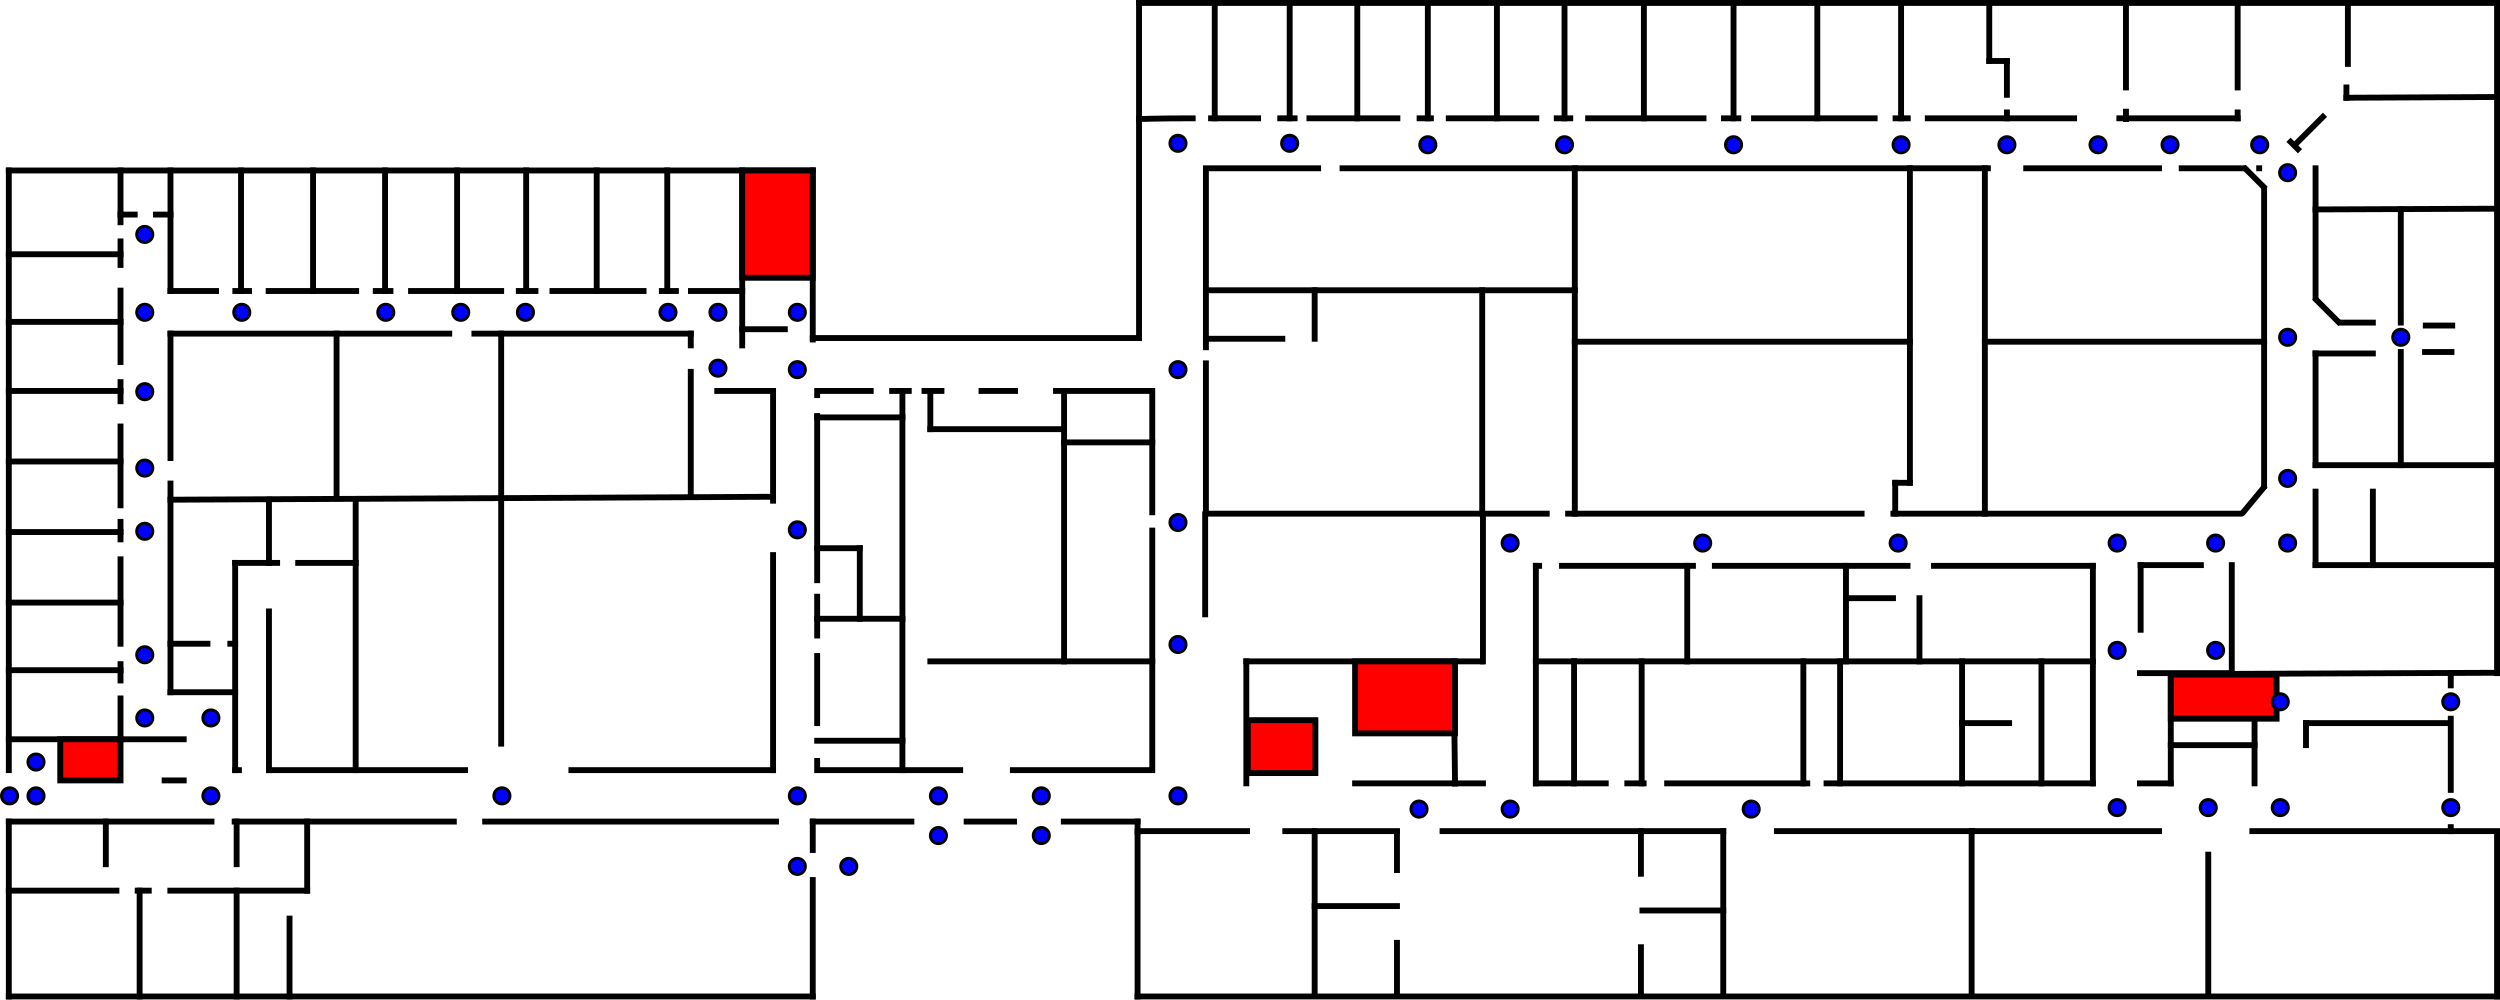
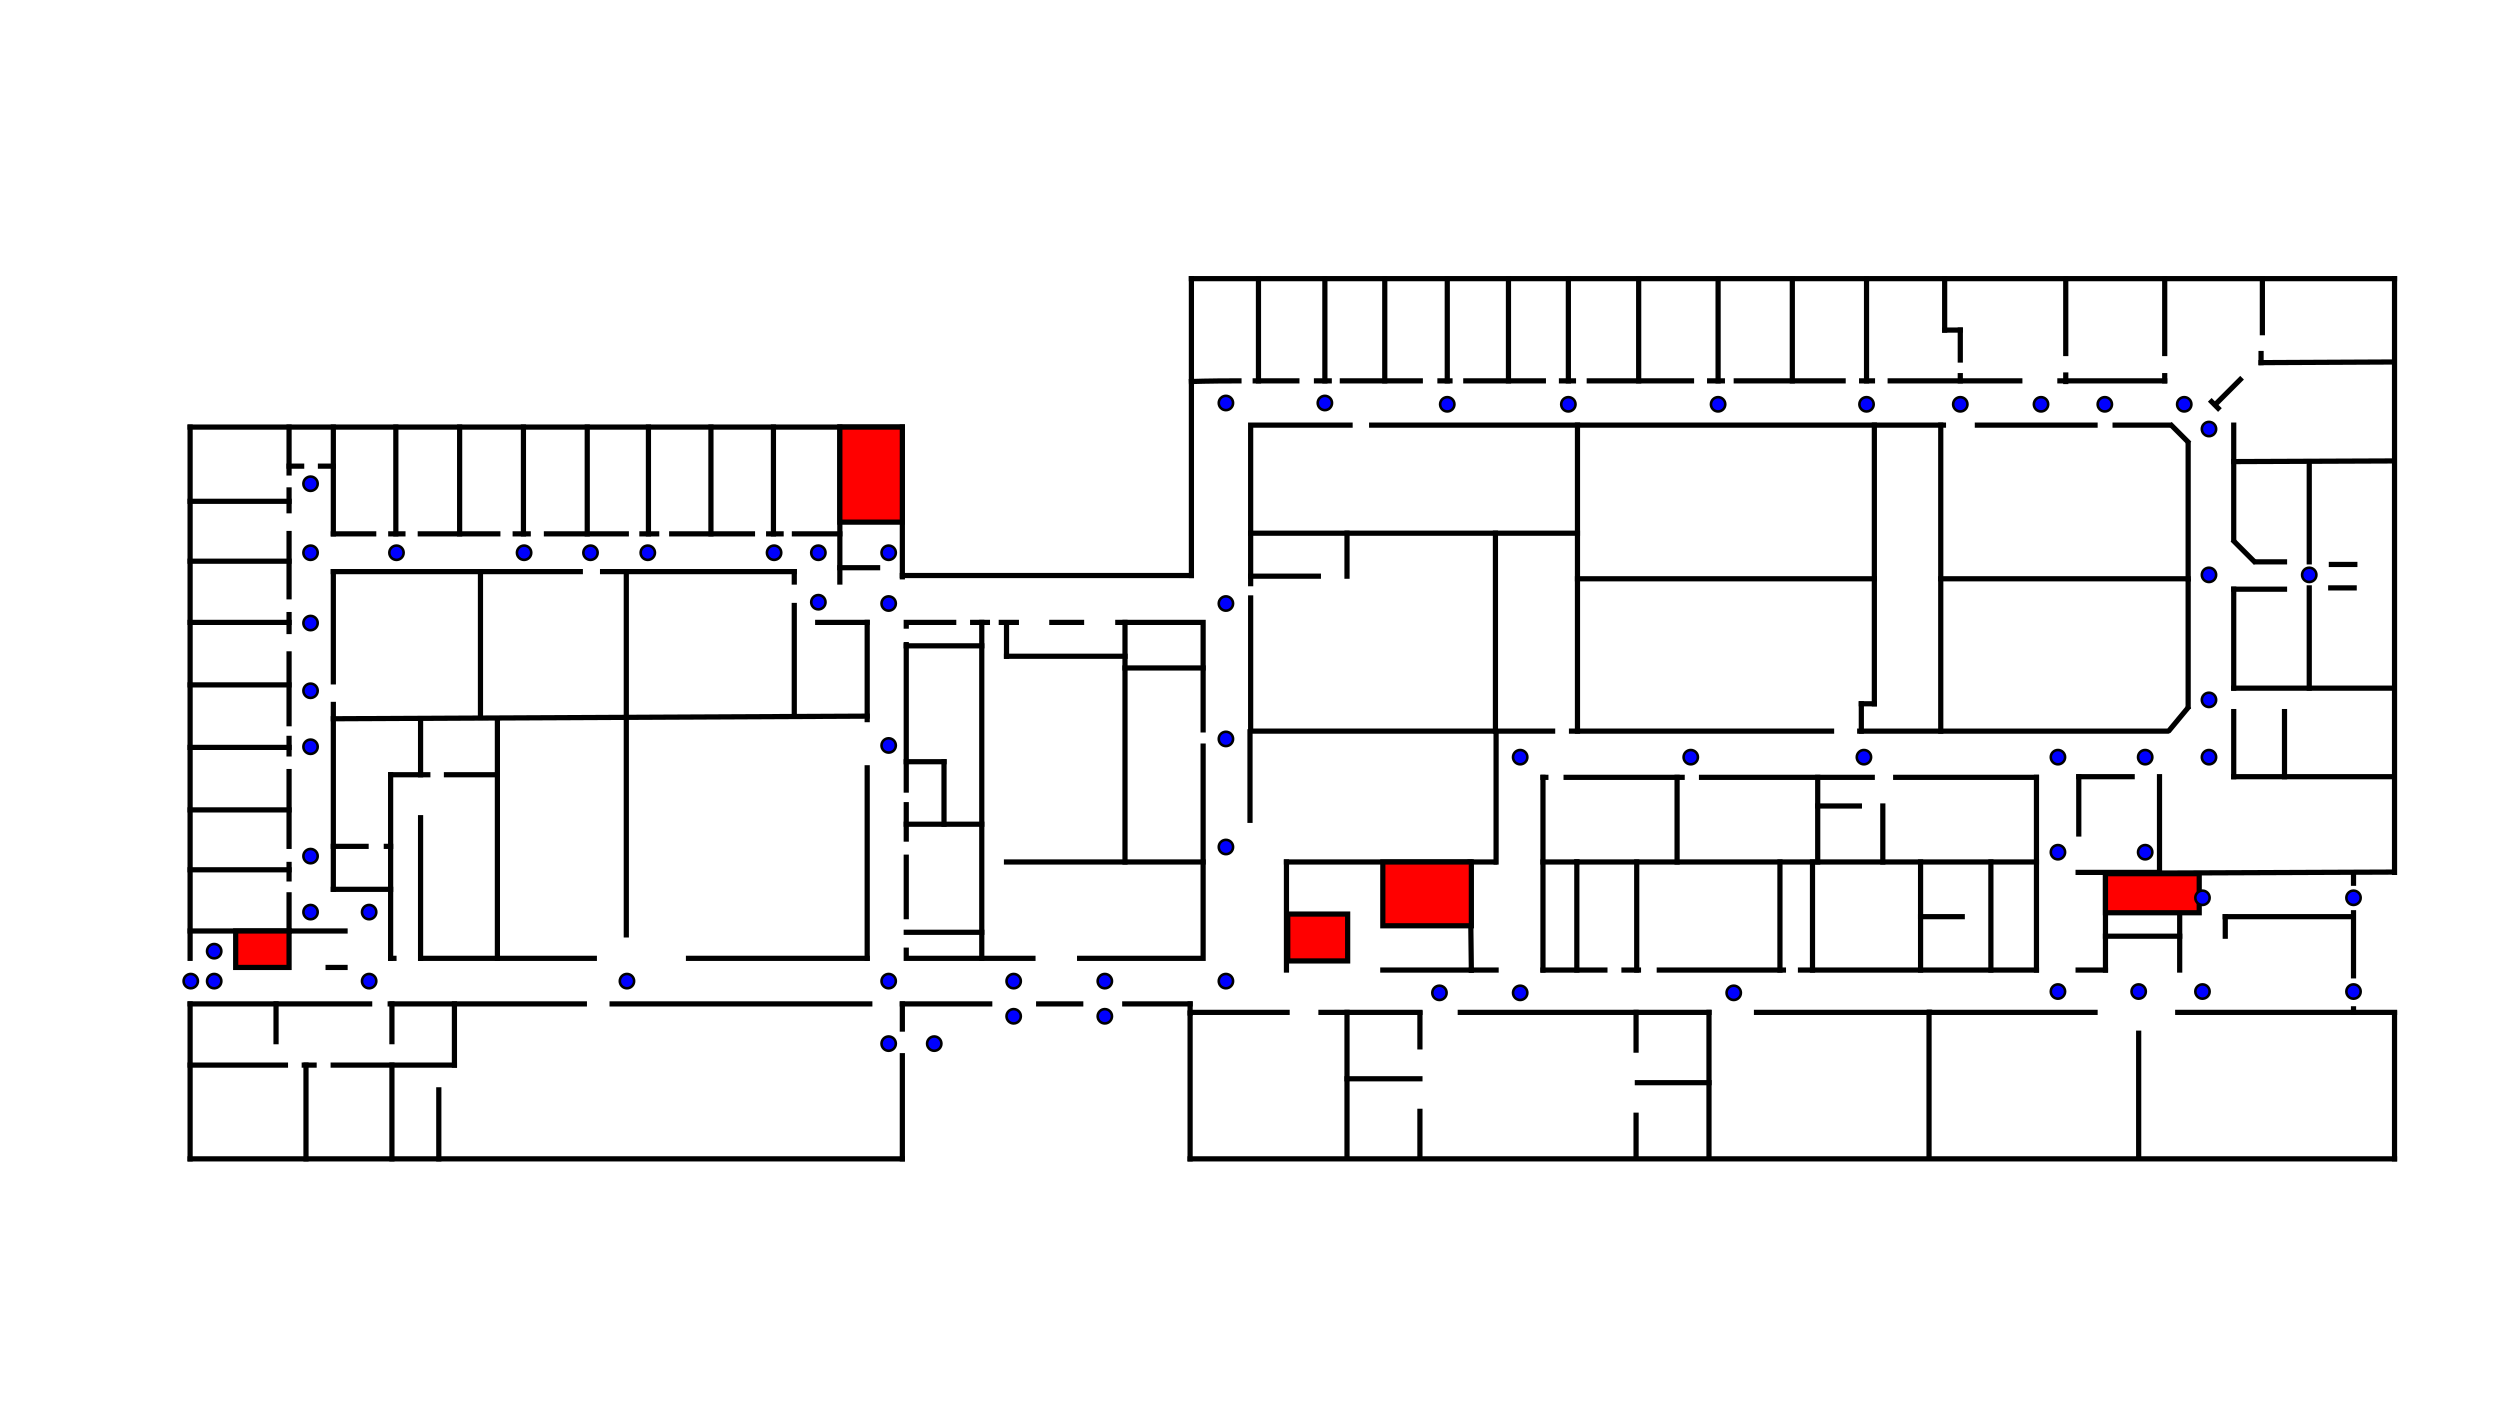
- <svg xmlns="http://www.w3.org/2000/svg" id="Layer_2" data-name="Layer 2" viewBox="0 0 1701 680">
+ <svg xmlns="http://www.w3.org/2000/svg" id="Layer_2" data-name="Layer 2" viewBox="0 0 1920 1080">
  <defs>
    <style>.cls-1,.cls-2,.cls-3{fill:none;}.cls-1,.cls-2,.cls-3,.cls-4,.cls-5{stroke:#000;}.cls-1,.cls-3,.cls-4,.cls-5{stroke-linecap:square;}.cls-1,.cls-2,.cls-4,.cls-5{stroke-miterlimit:10;}.cls-1,.cls-2,.cls-3,.cls-4{stroke-width:4px;}.cls-3{stroke-linejoin:bevel;}.cls-4{fill:red;}.cls-5{fill:blue;stroke-width:2px;}</style>
  </defs>
-   <path class="cls-1" d="M915,293s12.74-.5,36.52-.5" transform="translate(-140 -212)" />
-   <path class="cls-1" d="M964,292.5h32" transform="translate(-140 -212)" />
-   <path class="cls-1" d="M1011.07,292.5h9.78" transform="translate(-140 -212)" />
-   <path class="cls-1" d="M1030.93,292.5h59.85" transform="translate(-140 -212)" />
-   <path class="cls-1" d="M1105.89,292.5h7.7" transform="translate(-140 -212)" />
-   <path class="cls-1" d="M1125.74,292.5h59.56" transform="translate(-140 -212)" />
-   <path class="cls-1" d="M1199.22,292.5h9.19" transform="translate(-140 -212)" />
-   <path class="cls-1" d="M1220.56,292.5h78.51" transform="translate(-140 -212)" />
-   <path class="cls-1" d="M1313,292.5h9.78" transform="translate(-140 -212)" />
-   <path class="cls-1" d="M1333.44,292.5h82.08" transform="translate(-140 -212)" />
-   <path class="cls-1" d="M1429.74,292.5h8.3" transform="translate(-140 -212)" />
-   <path class="cls-1" d="M1451.67,292.5h99.55" transform="translate(-140 -212)" />
-   <path class="cls-1" d="M1582,292.5h80.46" transform="translate(-140 -212)" />
-   <line class="cls-1" x1="826.5" y1="80.5" x2="826.5" y2="2.5" />
-   <line class="cls-1" x1="877.5" y1="2.5" x2="877.5" y2="80.5" />
-   <line class="cls-1" x1="923.5" y1="2.5" x2="923.5" y2="80.5" />
-   <line class="cls-1" x1="971.5" y1="2.5" x2="971.5" y2="80.5" />
-   <line class="cls-1" x1="1018.5" y1="2.5" x2="1018.5" y2="80.5" />
-   <line class="cls-1" x1="1064.5" y1="2.5" x2="1064.5" y2="80.5" />
-   <line class="cls-1" x1="1118.5" y1="2.5" x2="1118.5" y2="80.5" />
-   <line class="cls-1" x1="1179.5" y1="2.5" x2="1179.5" y2="80.5" />
-   <line class="cls-1" x1="1236.5" y1="2.5" x2="1236.5" y2="80.5" />
-   <line class="cls-1" x1="1293.5" y1="2.5" x2="1293.5" y2="80.5" />
-   <line class="cls-1" x1="1353.5" y1="2.5" x2="1353.5" y2="41.5" />
-   <line class="cls-1" x1="1365.5" y1="41.5" x2="1365.5" y2="64.5" />
-   <line class="cls-1" x1="1353.5" y1="41.5" x2="1365.5" y2="41.5" />
-   <line class="cls-1" x1="1446.5" y1="2.5" x2="1446.5" y2="59.5" />
-   <line class="cls-1" x1="1365.5" y1="76.5" x2="1365.5" y2="80.5" />
-   <line class="cls-1" x1="1446.5" y1="76" x2="1446.5" y2="81" />
-   <line class="cls-1" x1="1522.5" y1="2.5" x2="1522.5" y2="59.5" />
-   <line class="cls-1" x1="1522.5" y1="80.5" x2="1522.5" y2="76.5" />
-   <line class="cls-1" x1="1597.5" y1="2.5" x2="1597.5" y2="43.5" />
-   <line class="cls-1" x1="1596.5" y1="59.5" x2="1596.5" y2="66.5" />
-   <line class="cls-1" x1="1698" y1="66" x2="1596.5" y2="66.5" />
-   <line class="cls-1" x1="1561.5" y1="98.5" x2="1580.5" y2="79.5" />
-   <line class="cls-1" x1="1558.5" y1="96.5" x2="1563.5" y2="101.5" />
-   <line class="cls-1" x1="1575.5" y1="114.5" x2="1575.5" y2="201.5" />
-   <line class="cls-1" x1="1698" y1="142" x2="1575.5" y2="142.5" />
-   <line class="cls-1" x1="1633.5" y1="142.5" x2="1633.5" y2="219.5" />
-   <line class="cls-2" x1="1574.5" y1="202.5" x2="1592.5" y2="220.5" />
-   <line class="cls-1" x1="1614.5" y1="219.5" x2="1593.5" y2="219.5" />
-   <line class="cls-1" x1="1650.5" y1="221.5" x2="1668.5" y2="221.5" />
-   <line class="cls-1" x1="1650" y1="239.5" x2="1668" y2="239.5" />
-   <line class="cls-1" x1="1633.5" y1="239.5" x2="1633.5" y2="316.5" />
-   <line class="cls-1" x1="1698" y1="316.5" x2="1575.5" y2="316.5" />
-   <line class="cls-1" x1="1575.5" y1="240.5" x2="1575.5" y2="316.5" />
-   <line class="cls-1" x1="1614.5" y1="240.5" x2="1575.5" y2="240.5" />
-   <line class="cls-1" x1="1575.5" y1="334.5" x2="1575.5" y2="384.5" />
-   <line class="cls-1" x1="1698" y1="384.5" x2="1575.5" y2="384.5" />
-   <line class="cls-1" x1="1614.5" y1="334.5" x2="1614.5" y2="384.5" />
-   <line class="cls-1" x1="1698.75" y1="457.75" x2="1518.5" y2="458.5" />
-   <line class="cls-1" x1="1518.5" y1="384.5" x2="1518.5" y2="458.5" />
-   <line class="cls-1" x1="1497.5" y1="384.5" x2="1456.5" y2="384.5" />
-   <line class="cls-1" x1="1456.5" y1="428.5" x2="1456.5" y2="384.5" />
-   <line class="cls-1" x1="1502.5" y1="581.5" x2="1502.5" y2="677.5" />
-   <line class="cls-2" x1="1530.5" y1="565.5" x2="1701" y2="565.5" />
-   <line class="cls-1" x1="1469" y1="565.5" x2="1342" y2="565.5" />
-   <line class="cls-1" x1="1341.5" y1="677.5" x2="1341.5" y2="565.5" />
-   <line class="cls-1" x1="1209" y1="565.5" x2="1342" y2="565.5" />
-   <line class="cls-1" x1="1172.5" y1="565.5" x2="1172.5" y2="677.5" />
-   <line class="cls-1" x1="981.5" y1="565.5" x2="1172.5" y2="565.5" />
-   <line class="cls-1" x1="1116.5" y1="565.5" x2="1116.5" y2="594.5" />
-   <line class="cls-1" x1="1117.5" y1="619.5" x2="1172.5" y2="619.5" />
-   <line class="cls-1" x1="1116.5" y1="644.5" x2="1116.5" y2="677.5" />
-   <line class="cls-1" x1="874.5" y1="565.5" x2="950.5" y2="565.5" />
-   <line class="cls-1" x1="950.5" y1="592" x2="950.5" y2="566" />
-   <line class="cls-1" x1="894.5" y1="616.5" x2="950.5" y2="616.5" />
-   <line class="cls-1" x1="950.5" y1="677.5" x2="950.5" y2="641.5" />
-   <line class="cls-1" x1="894.5" y1="565.5" x2="894.5" y2="677.5" />
-   <line class="cls-1" x1="774.5" y1="565.5" x2="848.5" y2="565.5" />
-   <path class="cls-1" d="M1053.44,326.5h439.12" transform="translate(-140 -212)" />
-   <path class="cls-1" d="M1518.63,326.5H1609" transform="translate(-140 -212)" />
-   <path class="cls-1" d="M1624.41,326.5h41.66" transform="translate(-140 -212)" />
-   <path class="cls-3" d="M1428.26,561.5H1665.5L1680,544" transform="translate(-140 -212)" />
-   <path class="cls-1" d="M1677.15,326.5" transform="translate(-140 -212)" />
-   <path class="cls-1" d="M1406.63,561.5h-199.7" transform="translate(-140 -212)" />
-   <path class="cls-1" d="M1192.41,561.5H960.5V459.22" transform="translate(-140 -212)" />
-   <path class="cls-1" d="M960.5,448.26V326.5h76.35" transform="translate(-140 -212)" />
-   <line class="cls-1" x1="1071.5" y1="114.5" x2="1071.5" y2="349.5" />
-   <line class="cls-1" x1="1299.5" y1="232.5" x2="1071.5" y2="232.5" />
-   <line class="cls-1" x1="1299.5" y1="114.5" x2="1299.5" y2="328.5" />
-   <line class="cls-1" x1="1289.5" y1="328.5" x2="1289.5" y2="349.5" />
-   <line class="cls-1" x1="1299.5" y1="328.5" x2="1289.5" y2="328.5" />
-   <line class="cls-1" x1="1350.5" y1="114.5" x2="1350.5" y2="349.5" />
-   <line class="cls-1" x1="1540.5" y1="232.5" x2="1350.5" y2="232.5" />
-   <line class="cls-1" x1="820.5" y1="197.5" x2="1071.5" y2="197.5" />
-   <line class="cls-1" x1="1008.5" y1="197.5" x2="1008.5" y2="349.5" />
-   <line class="cls-1" x1="820.5" y1="230.5" x2="872.5" y2="230.5" />
-   <line class="cls-1" x1="894.5" y1="197.5" x2="894.5" y2="230.5" />
-   <line class="cls-2" x1="1540.5" y1="332.5" x2="1540.5" y2="232.5" />
-   <line class="cls-1" x1="1540.5" y1="129.5" x2="1540.5" y2="232.5" />
-   <line class="cls-2" x1="1526.5" y1="113.5" x2="1541.5" y2="128.5" />
-   <path class="cls-1" d="M1564,597H1455.89" transform="translate(-140 -212)" />
-   <path class="cls-1" d="M1437.89,597H1306.78" transform="translate(-140 -212)" />
-   <path class="cls-1" d="M1291.89,597h-89.11" transform="translate(-140 -212)" />
-   <path class="cls-1" d="M1187.22,597H1185" transform="translate(-140 -212)" />
-   <line class="cls-1" x1="1424" y1="533" x2="1424" y2="385" />
-   <path class="cls-1" d="M1185,745h47.56" transform="translate(-140 -212)" />
-   <path class="cls-1" d="M1247.22,745h11.11" transform="translate(-140 -212)" />
-   <path class="cls-1" d="M1274.33,745h95.34" transform="translate(-140 -212)" />
-   <path class="cls-1" d="M1382.78,745H1564" transform="translate(-140 -212)" />
-   <line class="cls-1" x1="1045" y1="385" x2="1045" y2="533" />
-   <line class="cls-1" x1="1071" y1="450" x2="1071" y2="533" />
-   <line class="cls-1" x1="1045" y1="450" x2="1071" y2="450" />
-   <line class="cls-1" x1="1424" y1="450" x2="1071" y2="450" />
-   <line class="cls-1" x1="1117" y1="533" x2="1117" y2="450" />
-   <line class="cls-1" x1="1227" y1="450" x2="1227" y2="533" />
-   <line class="cls-1" x1="1252" y1="450" x2="1252" y2="533" />
-   <line class="cls-1" x1="1335" y1="450" x2="1335" y2="533" />
-   <line class="cls-1" x1="1389" y1="450" x2="1389" y2="533" />
-   <line class="cls-1" x1="1335" y1="492" x2="1367" y2="492" />
-   <line class="cls-1" x1="1148" y1="450" x2="1148" y2="385" />
-   <line class="cls-1" x1="1256" y1="450" x2="1256" y2="385" />
-   <line class="cls-1" x1="1288" y1="407" x2="1256" y2="407" />
-   <line class="cls-1" x1="1306" y1="407" x2="1306" y2="450" />
-   <line class="cls-1" x1="774" y1="678" x2="1699" y2="678" />
-   <line class="cls-1" x1="1699" y1="566" x2="1699" y2="678" />
-   <line class="cls-1" x1="1699" y1="458" x2="1699" y2="2" />
-   <line class="cls-1" x1="775" y1="2" x2="1699" y2="2" />
-   <path class="cls-1" d="M1807.5,671.5v6.83" transform="translate(-140 -212)" />
-   <path class="cls-1" d="M1807.5,701v48.44" transform="translate(-140 -212)" />
-   <path class="cls-1" d="M1807.5,774.78v2.72" transform="translate(-140 -212)" />
-   <line class="cls-1" x1="1667" y1="492" x2="1569" y2="492" />
-   <line class="cls-1" x1="1569" y1="507" x2="1569" y2="492" />
-   <line class="cls-1" x1="1477" y1="533" x2="1477" y2="460" />
-   <line class="cls-1" x1="1456" y1="458" x2="1518" y2="458" />
-   <line class="cls-1" x1="1456" y1="533" x2="1477" y2="533" />
-   <line class="cls-1" x1="1477" y1="507" x2="1534" y2="507" />
-   <line class="cls-1" x1="1534" y1="488" x2="1534" y2="533" />
-   <line class="cls-1" x1="774" y1="566" x2="774" y2="678" />
-   <line class="cls-1" x1="820" y1="418" x2="820" y2="350" />
-   <line class="cls-1" x1="848" y1="450" x2="1008" y2="450" />
-   <line class="cls-1" x1="1009" y1="350" x2="1009" y2="450" />
-   <line class="cls-1" x1="989" y1="450" x2="990" y2="533" />
-   <line class="cls-1" x1="1009" y1="533" x2="990" y2="533" />
-   <line class="cls-1" x1="848" y1="533" x2="848" y2="450" />
-   <line class="cls-1" x1="922" y1="533" x2="990" y2="533" />
-   <line class="cls-1" x1="775" y1="2" x2="775" y2="230" />
-   <line class="cls-1" x1="553" y1="116" x2="553" y2="231" />
-   <line class="cls-1" x1="775" y1="230" x2="553" y2="230" />
-   <line class="cls-1" x1="6" y1="116" x2="553" y2="116" />
-   <line class="cls-1" x1="6" y1="524" x2="6" y2="116" />
-   <line class="cls-1" x1="6" y1="559" x2="6" y2="678" />
-   <line class="cls-1" x1="553" y1="678" x2="6" y2="678" />
-   <path class="cls-1" d="M693,771v19.33" transform="translate(-140 -212)" />
-   <path class="cls-1" d="M693,810.78V890" transform="translate(-140 -212)" />
-   <path class="cls-1" d="M914,771H863.82" transform="translate(-140 -212)" />
-   <path class="cls-1" d="M830,771h-32.3" transform="translate(-140 -212)" />
-   <path class="cls-1" d="M760.11,771H693" transform="translate(-140 -212)" />
-   <line class="cls-1" x1="774" y1="566" x2="774" y2="559" />
-   <path class="cls-1" d="M222,328v35.22" transform="translate(-140 -212)" />
-   <path class="cls-1" d="M222,376.26v16" transform="translate(-140 -212)" />
-   <path class="cls-1" d="M222,409.74v48.59" transform="translate(-140 -212)" />
-   <path class="cls-1" d="M222,472v13" transform="translate(-140 -212)" />
-   <path class="cls-1" d="M222,502.19v53.62" transform="translate(-140 -212)" />
-   <path class="cls-1" d="M222,567.07V579" transform="translate(-140 -212)" />
-   <path class="cls-1" d="M222,592.56V650" transform="translate(-140 -212)" />
-   <path class="cls-1" d="M222,663.89V675" transform="translate(-140 -212)" />
-   <path class="cls-1" d="M222,687.22V715" transform="translate(-140 -212)" />
-   <line class="cls-1" x1="6" y1="503" x2="82" y2="503" />
-   <line class="cls-1" x1="6" y1="456" x2="82" y2="456" />
-   <line class="cls-1" x1="6" y1="410" x2="82" y2="410" />
-   <line class="cls-1" x1="6" y1="362" x2="82" y2="362" />
-   <line class="cls-1" x1="6" y1="314" x2="82" y2="314" />
-   <line class="cls-1" x1="6" y1="266" x2="82" y2="266" />
-   <line class="cls-1" x1="6" y1="219" x2="82" y2="219" />
-   <line class="cls-1" x1="6" y1="173" x2="82" y2="173" />
-   <path class="cls-1" d="M256,410h31" transform="translate(-140 -212)" />
-   <path class="cls-1" d="M300.11,410h9.33" transform="translate(-140 -212)" />
-   <path class="cls-1" d="M322.78,410h59.55" transform="translate(-140 -212)" />
-   <path class="cls-1" d="M395.67,410h10" transform="translate(-140 -212)" />
-   <path class="cls-1" d="M419.67,410H481" transform="translate(-140 -212)" />
-   <path class="cls-1" d="M493,410h11.33" transform="translate(-140 -212)" />
-   <path class="cls-1" d="M515.89,410h62" transform="translate(-140 -212)" />
-   <path class="cls-1" d="M590.33,410h9.56" transform="translate(-140 -212)" />
-   <path class="cls-1" d="M610.11,410H645" transform="translate(-140 -212)" />
-   <line class="cls-1" x1="505" y1="116" x2="505" y2="235" />
-   <line class="cls-1" x1="116" y1="116" x2="116" y2="198" />
-   <line class="cls-1" x1="164" y1="116" x2="164" y2="198" />
-   <line class="cls-1" x1="213" y1="116" x2="213" y2="198" />
-   <line class="cls-1" x1="262" y1="116" x2="262" y2="198" />
-   <line class="cls-1" x1="311" y1="116" x2="311" y2="198" />
-   <line class="cls-1" x1="358" y1="116" x2="358" y2="198" />
-   <line class="cls-1" x1="406" y1="116" x2="406" y2="198" />
-   <line class="cls-1" x1="454" y1="116" x2="454" y2="198" />
-   <path class="cls-1" d="M222,358h9.67" transform="translate(-140 -212)" />
-   <path class="cls-1" d="M246.11,358H256" transform="translate(-140 -212)" />
-   <path class="cls-1" d="M256,439v84.67" transform="translate(-140 -212)" />
-   <path class="cls-1" d="M256,541V683" transform="translate(-140 -212)" />
-   <path class="cls-1" d="M610,439H462.78" transform="translate(-140 -212)" />
-   <path class="cls-1" d="M445.67,439H256" transform="translate(-140 -212)" />
-   <path class="cls-1" d="M666,478v74.67" transform="translate(-140 -212)" />
-   <path class="cls-1" d="M666,589.67V736" transform="translate(-140 -212)" />
-   <path class="cls-1" d="M300,736h2.56" transform="translate(-140 -212)" />
-   <path class="cls-1" d="M323.22,736H456.44" transform="translate(-140 -212)" />
-   <path class="cls-1" d="M528.78,736H666" transform="translate(-140 -212)" />
-   <line class="cls-1" x1="116" y1="340" x2="526" y2="338" />
-   <line class="cls-1" x1="229" y1="227" x2="229" y2="339" />
-   <line class="cls-1" x1="341" y1="227" x2="341" y2="506" />
-   <line class="cls-1" x1="470" y1="227" x2="470" y2="235" />
-   <line class="cls-1" x1="470" y1="337" x2="470" y2="253" />
-   <line class="cls-1" x1="526" y1="266" x2="488" y2="266" />
-   <line class="cls-1" x1="242" y1="340" x2="242" y2="524" />
-   <line class="cls-1" x1="160" y1="383" x2="160" y2="524" />
-   <path class="cls-1" d="M382,595H342.89" transform="translate(-140 -212)" />
-   <path class="cls-1" d="M328.56,595H300" transform="translate(-140 -212)" />
-   <line class="cls-1" x1="183" y1="340" x2="183" y2="383" />
-   <line class="cls-1" x1="183" y1="416" x2="183" y2="524" />
-   <line class="cls-1" x1="116" y1="471" x2="160" y2="471" />
-   <path class="cls-1" d="M256,650h25.15" transform="translate(-140 -212)" />
-   <path class="cls-1" d="M296.7,650H300" transform="translate(-140 -212)" />
-   <path class="cls-1" d="M696,480.85V478h36.44" transform="translate(-140 -212)" />
-   <path class="cls-1" d="M747,478h11.33" transform="translate(-140 -212)" />
-   <path class="cls-1" d="M769,478h11.56" transform="translate(-140 -212)" />
-   <path class="cls-1" d="M807.81,478h22.82" transform="translate(-140 -212)" />
-   <path class="cls-1" d="M858.48,478H924v82.56" transform="translate(-140 -212)" />
-   <path class="cls-1" d="M924,573V736H829.15" transform="translate(-140 -212)" />
-   <path class="cls-1" d="M793.3,736H696v-6.26" transform="translate(-140 -212)" />
-   <path class="cls-1" d="M696,704V658.33" transform="translate(-140 -212)" />
-   <path class="cls-1" d="M696,644.41V618" transform="translate(-140 -212)" />
-   <path class="cls-1" d="M696,606.78V495.07" transform="translate(-140 -212)" />
-   <line class="cls-1" x1="614" y1="266" x2="614" y2="524" />
-   <line class="cls-1" x1="633" y1="450" x2="784" y2="450" />
-   <line class="cls-1" x1="724" y1="266" x2="724" y2="450" />
-   <line class="cls-1" x1="633" y1="268" x2="633" y2="292" />
-   <line class="cls-1" x1="724" y1="292" x2="633" y2="292" />
-   <line class="cls-1" x1="724" y1="301" x2="784" y2="301" />
-   <line class="cls-1" x1="556" y1="284" x2="614" y2="284" />
-   <line class="cls-1" x1="556" y1="421" x2="614" y2="421" />
-   <line class="cls-1" x1="556" y1="373" x2="585" y2="373" />
-   <line class="cls-1" x1="585" y1="421" x2="585" y2="373" />
-   <line class="cls-1" x1="556" y1="504" x2="614" y2="504" />
-   <path class="cls-1" d="M146,771H283.89" transform="translate(-140 -212)" />
-   <path class="cls-1" d="M299.67,771H448.78" transform="translate(-140 -212)" />
-   <path class="cls-1" d="M470.11,771H668" transform="translate(-140 -212)" />
-   <path class="cls-1" d="M146,818h73.22" transform="translate(-140 -212)" />
-   <path class="cls-1" d="M233.67,818h7.55" transform="translate(-140 -212)" />
-   <path class="cls-1" d="M255.89,818H349" transform="translate(-140 -212)" />
-   <line class="cls-1" x1="209" y1="559" x2="209" y2="606" />
-   <line class="cls-1" x1="197" y1="678" x2="197" y2="625" />
-   <line class="cls-1" x1="161" y1="678" x2="161" y2="606" />
-   <line class="cls-1" x1="95" y1="606" x2="95" y2="678" />
-   <line class="cls-1" x1="72" y1="559" x2="72" y2="588" />
-   <line class="cls-1" x1="161" y1="559" x2="161" y2="588" />
-   <rect class="cls-4" x="849" y="490" width="46" height="36" />
-   <rect class="cls-4" x="922" y="450" width="68" height="49" />
-   <rect class="cls-4" x="1477" y="459" width="72" height="30" />
-   <rect class="cls-4" x="505" y="116" width="48" height="73" />
-   <line class="cls-1" x1="505" y1="224" x2="534" y2="224" />
-   <rect class="cls-4" x="41" y="503" width="41" height="28" />
-   <line class="cls-1" x1="83" y1="503" x2="125" y2="503" />
-   <line class="cls-1" x1="125" y1="531" x2="112" y2="531" />
-   <circle class="cls-5" cx="6.5" cy="541.5" r="5.5" />
-   <circle class="cls-5" cx="24.5" cy="541.5" r="5.5" />
-   <circle class="cls-5" cx="24.5" cy="518.5" r="5.5" />
-   <circle class="cls-5" cx="143.5" cy="541.5" r="5.5" />
-   <circle class="cls-5" cx="143.5" cy="488.5" r="5.5" />
-   <circle class="cls-5" cx="98.5" cy="488.5" r="5.5" />
-   <circle class="cls-5" cx="98.5" cy="445.5" r="5.5" />
-   <circle class="cls-5" cx="98.5" cy="361.5" r="5.5" />
-   <circle class="cls-5" cx="98.5" cy="318.5" r="5.5" />
-   <circle class="cls-5" cx="98.5" cy="266.5" r="5.5" />
-   <circle class="cls-5" cx="164.5" cy="212.5" r="5.5" />
-   <circle class="cls-5" cx="98.5" cy="212.5" r="5.5" />
-   <circle class="cls-5" cx="98.5" cy="159.5" r="5.5" />
-   <circle class="cls-5" cx="262.5" cy="212.5" r="5.5" />
-   <circle class="cls-5" cx="357.5" cy="212.5" r="5.5" />
-   <circle class="cls-5" cx="313.5" cy="212.5" r="5.5" />
-   <circle class="cls-5" cx="454.5" cy="212.5" r="5.5" />
-   <circle class="cls-5" cx="488.5" cy="212.5" r="5.5" />
-   <circle class="cls-5" cx="488.5" cy="250.5" r="5.5" />
-   <circle class="cls-5" cx="542.5" cy="251.5" r="5.5" />
-   <circle class="cls-5" cx="542.5" cy="212.5" r="5.5" />
-   <circle class="cls-5" cx="542.5" cy="360.5" r="5.5" />
-   <circle class="cls-5" cx="542.5" cy="541.5" r="5.5" />
-   <circle class="cls-5" cx="341.5" cy="541.5" r="5.5" />
-   <circle class="cls-5" cx="542.5" cy="589.5" r="5.5" />
-   <circle class="cls-5" cx="577.5" cy="589.5" r="5.5" />
-   <circle class="cls-5" cx="638.5" cy="541.5" r="5.5" />
-   <circle class="cls-5" cx="638.5" cy="568.5" r="5.5" />
-   <circle class="cls-5" cx="708.5" cy="568.5" r="5.5" />
-   <circle class="cls-5" cx="708.5" cy="541.5" r="5.5" />
-   <circle class="cls-5" cx="801.5" cy="541.5" r="5.5" />
-   <circle class="cls-5" cx="801.5" cy="438.5" r="5.5" />
-   <circle class="cls-5" cx="801.5" cy="355.5" r="5.5" />
-   <circle class="cls-5" cx="801.5" cy="251.5" r="5.5" />
-   <circle class="cls-5" cx="801.5" cy="97.5" r="5.5" />
-   <circle class="cls-5" cx="877.5" cy="97.5" r="5.5" />
-   <circle class="cls-5" cx="971.5" cy="98.5" r="5.5" />
-   <circle class="cls-5" cx="1064.5" cy="98.5" r="5.5" />
-   <circle class="cls-5" cx="1179.5" cy="98.5" r="5.5" />
-   <circle class="cls-5" cx="1293.5" cy="98.5" r="5.5" />
-   <circle class="cls-5" cx="1365.5" cy="98.5" r="5.5" />
-   <circle class="cls-5" cx="1427.5" cy="98.5" r="5.5" />
-   <circle class="cls-5" cx="1537.5" cy="98.5" r="5.5" />
-   <circle class="cls-5" cx="1556.5" cy="117.5" r="5.5" />
-   <circle class="cls-5" cx="1476.5" cy="98.5" r="5.5" />
-   <circle class="cls-5" cx="1556.5" cy="229.5" r="5.5" />
-   <circle class="cls-5" cx="1633.5" cy="229.5" r="5.5" />
-   <circle class="cls-5" cx="1556.5" cy="325.5" r="5.5" />
-   <circle class="cls-5" cx="1556.5" cy="369.5" r="5.5" />
-   <circle class="cls-5" cx="1507.5" cy="369.5" r="5.5" />
-   <circle class="cls-5" cx="1440.5" cy="369.5" r="5.5" />
-   <circle class="cls-5" cx="1440.5" cy="442.5" r="5.5" />
-   <circle class="cls-5" cx="1507.5" cy="442.5" r="5.5" />
-   <circle class="cls-5" cx="1440.5" cy="549.5" r="5.5" />
-   <circle class="cls-5" cx="1502.5" cy="549.5" r="5.5" />
-   <circle class="cls-5" cx="1551.5" cy="549.5" r="5.5" />
-   <circle class="cls-5" cx="1551.5" cy="477.5" r="5.5" />
-   <circle class="cls-5" cx="1667.5" cy="477.5" r="5.5" />
-   <circle class="cls-5" cx="1667.5" cy="549.5" r="5.5" />
-   <circle class="cls-5" cx="1191.5" cy="550.5" r="5.5" />
-   <circle class="cls-5" cx="965.5" cy="550.5" r="5.5" />
-   <circle class="cls-5" cx="1027.5" cy="550.5" r="5.5" />
-   <circle class="cls-5" cx="1027.5" cy="369.5" r="5.5" />
-   <circle class="cls-5" cx="1158.5" cy="369.5" r="5.5" />
-   <circle class="cls-5" cx="1291.5" cy="369.5" r="5.5" />
+   <path class="cls-1" d="M915,293s12.74-.5,36.52-.5" />
+   <path class="cls-1" d="M964,292.5h32" />
+   <path class="cls-1" d="M1011.07,292.5h9.78" />
+   <path class="cls-1" d="M1030.93,292.5h59.85" />
+   <path class="cls-1" d="M1105.89,292.5h7.7" />
+   <path class="cls-1" d="M1125.74,292.5h59.56" />
+   <path class="cls-1" d="M1199.22,292.5h9.19" />
+   <path class="cls-1" d="M1220.56,292.5h78.51" />
+   <path class="cls-1" d="M1313,292.5h9.78" />
+   <path class="cls-1" d="M1333.44,292.5h82.08" />
+   <path class="cls-1" d="M1429.74,292.5h8.3" />
+   <path class="cls-1" d="M1451.67,292.5h99.55" />
+   <path class="cls-1" d="M1582,292.5h80.46" />
+   <line class="cls-1" x1="966.5" y1="292.5" x2="966.5" y2="214.5" />
+   <line class="cls-1" x1="1017.5" y1="214.5" x2="1017.5" y2="292.5" />
+   <line class="cls-1" x1="1063.5" y1="214.5" x2="1063.5" y2="292.5" />
+   <line class="cls-1" x1="1111.5" y1="214.5" x2="1111.5" y2="292.5" />
+   <line class="cls-1" x1="1158.5" y1="214.5" x2="1158.5" y2="292.5" />
+   <line class="cls-1" x1="1204.5" y1="214.5" x2="1204.5" y2="292.5" />
+   <line class="cls-1" x1="1258.5" y1="214.5" x2="1258.5" y2="292.5" />
+   <line class="cls-1" x1="1319.5" y1="214.5" x2="1319.5" y2="292.5" />
+   <line class="cls-1" x1="1376.5" y1="214.5" x2="1376.5" y2="292.5" />
+   <line class="cls-1" x1="1433.5" y1="214.5" x2="1433.5" y2="292.5" />
+   <line class="cls-1" x1="1493.5" y1="214.5" x2="1493.5" y2="253.5" />
+   <line class="cls-1" x1="1505.5" y1="253.5" x2="1505.5" y2="276.5" />
+   <line class="cls-1" x1="1493.5" y1="253.5" x2="1505.5" y2="253.5" />
+   <line class="cls-1" x1="1586.5" y1="214.5" x2="1586.5" y2="271.5" />
+   <line class="cls-1" x1="1505.5" y1="288.5" x2="1505.5" y2="292.5" />
+   <line class="cls-1" x1="1586.5" y1="288" x2="1586.5" y2="293" />
+   <line class="cls-1" x1="1662.5" y1="214.5" x2="1662.5" y2="271.5" />
+   <line class="cls-1" x1="1662.5" y1="292.5" x2="1662.5" y2="288.5" />
+   <line class="cls-1" x1="1737.5" y1="214.5" x2="1737.5" y2="255.5" />
+   <line class="cls-1" x1="1736.5" y1="271.5" x2="1736.5" y2="278.5" />
+   <line class="cls-1" x1="1838" y1="278" x2="1736.5" y2="278.5" />
+   <line class="cls-1" x1="1701.5" y1="310.5" x2="1720.5" y2="291.5" />
+   <line class="cls-1" x1="1698.5" y1="308.5" x2="1703.5" y2="313.5" />
+   <line class="cls-1" x1="1715.5" y1="326.5" x2="1715.5" y2="413.5" />
+   <line class="cls-1" x1="1838" y1="354" x2="1715.5" y2="354.5" />
+   <line class="cls-1" x1="1773.5" y1="354.5" x2="1773.5" y2="431.5" />
+   <line class="cls-2" x1="1714.5" y1="414.5" x2="1732.5" y2="432.5" />
+   <line class="cls-1" x1="1754.5" y1="431.5" x2="1733.5" y2="431.5" />
+   <line class="cls-1" x1="1790.5" y1="433.5" x2="1808.5" y2="433.5" />
+   <line class="cls-1" x1="1790" y1="451.5" x2="1808" y2="451.5" />
+   <line class="cls-1" x1="1773.5" y1="451.5" x2="1773.5" y2="528.5" />
+   <line class="cls-1" x1="1838" y1="528.5" x2="1715.5" y2="528.5" />
+   <line class="cls-1" x1="1715.5" y1="452.5" x2="1715.5" y2="528.5" />
+   <line class="cls-1" x1="1754.5" y1="452.5" x2="1715.5" y2="452.5" />
+   <line class="cls-1" x1="1715.5" y1="546.5" x2="1715.5" y2="596.5" />
+   <line class="cls-1" x1="1838" y1="596.5" x2="1715.5" y2="596.5" />
+   <line class="cls-1" x1="1754.5" y1="546.5" x2="1754.5" y2="596.5" />
+   <line class="cls-1" x1="1838.75" y1="669.75" x2="1658.5" y2="670.5" />
+   <line class="cls-1" x1="1658.5" y1="596.5" x2="1658.5" y2="670.5" />
+   <line class="cls-1" x1="1637.5" y1="596.5" x2="1596.5" y2="596.5" />
+   <line class="cls-1" x1="1596.5" y1="640.5" x2="1596.5" y2="596.5" />
+   <line class="cls-1" x1="1642.5" y1="793.5" x2="1642.5" y2="889.5" />
+   <line class="cls-2" x1="1670.5" y1="777.5" x2="1841" y2="777.5" />
+   <line class="cls-1" x1="1609" y1="777.5" x2="1482" y2="777.5" />
+   <line class="cls-1" x1="1481.5" y1="889.5" x2="1481.5" y2="777.5" />
+   <line class="cls-1" x1="1349" y1="777.5" x2="1482" y2="777.5" />
+   <line class="cls-1" x1="1312.5" y1="777.5" x2="1312.5" y2="889.5" />
+   <line class="cls-1" x1="1121.5" y1="777.5" x2="1312.5" y2="777.5" />
+   <line class="cls-1" x1="1256.5" y1="777.5" x2="1256.5" y2="806.5" />
+   <line class="cls-1" x1="1257.5" y1="831.5" x2="1312.5" y2="831.5" />
+   <line class="cls-1" x1="1256.5" y1="856.5" x2="1256.5" y2="889.5" />
+   <line class="cls-1" x1="1014.5" y1="777.5" x2="1090.5" y2="777.5" />
+   <line class="cls-1" x1="1090.5" y1="804" x2="1090.5" y2="778" />
+   <line class="cls-1" x1="1034.5" y1="828.5" x2="1090.5" y2="828.5" />
+   <line class="cls-1" x1="1090.5" y1="889.5" x2="1090.5" y2="853.5" />
+   <line class="cls-1" x1="1034.5" y1="777.5" x2="1034.5" y2="889.5" />
+   <line class="cls-1" x1="914.5" y1="777.5" x2="988.5" y2="777.5" />
+   <path class="cls-1" d="M1053.44,326.5h439.12" />
+   <path class="cls-1" d="M1518.63,326.5H1609" />
+   <path class="cls-1" d="M1624.41,326.5h41.66" />
+   <path class="cls-3" d="M1428.26,561.5H1665.5L1680,544" />
+   <path class="cls-1" d="M1406.63,561.5h-199.7" />
+   <path class="cls-1" d="M1192.41,561.5H960.5V459.22" />
+   <path class="cls-1" d="M960.5,448.26V326.5h76.35" />
+   <line class="cls-1" x1="1211.5" y1="326.5" x2="1211.5" y2="561.5" />
+   <line class="cls-1" x1="1439.5" y1="444.5" x2="1211.5" y2="444.5" />
+   <line class="cls-1" x1="1439.5" y1="326.5" x2="1439.5" y2="540.5" />
+   <line class="cls-1" x1="1429.5" y1="540.5" x2="1429.5" y2="561.5" />
+   <line class="cls-1" x1="1439.5" y1="540.5" x2="1429.5" y2="540.5" />
+   <line class="cls-1" x1="1490.5" y1="326.5" x2="1490.5" y2="561.5" />
+   <line class="cls-1" x1="1680.5" y1="444.5" x2="1490.5" y2="444.5" />
+   <line class="cls-1" x1="960.5" y1="409.5" x2="1211.5" y2="409.5" />
+   <line class="cls-1" x1="1148.5" y1="409.5" x2="1148.5" y2="561.5" />
+   <line class="cls-1" x1="960.5" y1="442.5" x2="1012.5" y2="442.5" />
+   <line class="cls-1" x1="1034.5" y1="409.5" x2="1034.5" y2="442.5" />
+   <line class="cls-2" x1="1680.5" y1="544.5" x2="1680.5" y2="444.5" />
+   <line class="cls-1" x1="1680.5" y1="341.5" x2="1680.5" y2="444.5" />
+   <line class="cls-2" x1="1666.5" y1="325.5" x2="1681.5" y2="340.5" />
+   <path class="cls-1" d="M1564,597H1455.89" />
+   <path class="cls-1" d="M1437.89,597H1306.78" />
+   <path class="cls-1" d="M1291.89,597h-89.11" />
+   <path class="cls-1" d="M1187.22,597H1185" />
+   <line class="cls-1" x1="1564" y1="745" x2="1564" y2="597" />
+   <path class="cls-1" d="M1185,745h47.56" />
+   <path class="cls-1" d="M1247.22,745h11.11" />
+   <path class="cls-1" d="M1274.33,745h95.34" />
+   <path class="cls-1" d="M1382.78,745H1564" />
+   <line class="cls-1" x1="1185" y1="597" x2="1185" y2="745" />
+   <line class="cls-1" x1="1211" y1="662" x2="1211" y2="745" />
+   <line class="cls-1" x1="1185" y1="662" x2="1211" y2="662" />
+   <line class="cls-1" x1="1564" y1="662" x2="1211" y2="662" />
+   <line class="cls-1" x1="1257" y1="745" x2="1257" y2="662" />
+   <line class="cls-1" x1="1367" y1="662" x2="1367" y2="745" />
+   <line class="cls-1" x1="1392" y1="662" x2="1392" y2="745" />
+   <line class="cls-1" x1="1475" y1="662" x2="1475" y2="745" />
+   <line class="cls-1" x1="1529" y1="662" x2="1529" y2="745" />
+   <line class="cls-1" x1="1475" y1="704" x2="1507" y2="704" />
+   <line class="cls-1" x1="1288" y1="662" x2="1288" y2="597" />
+   <line class="cls-1" x1="1396" y1="662" x2="1396" y2="597" />
+   <line class="cls-1" x1="1428" y1="619" x2="1396" y2="619" />
+   <line class="cls-1" x1="1446" y1="619" x2="1446" y2="662" />
+   <line class="cls-1" x1="914" y1="890" x2="1839" y2="890" />
+   <line class="cls-1" x1="1839" y1="778" x2="1839" y2="890" />
+   <line class="cls-1" x1="1839" y1="670" x2="1839" y2="214" />
+   <line class="cls-1" x1="915" y1="214" x2="1839" y2="214" />
+   <path class="cls-1" d="M1807.5,671.5v6.83" />
+   <path class="cls-1" d="M1807.5,701v48.44" />
+   <path class="cls-1" d="M1807.5,774.78v2.72" />
+   <line class="cls-1" x1="1807" y1="704" x2="1709" y2="704" />
+   <line class="cls-1" x1="1709" y1="719" x2="1709" y2="704" />
+   <line class="cls-1" x1="1617" y1="745" x2="1617" y2="672" />
+   <line class="cls-1" x1="1596" y1="670" x2="1658" y2="670" />
+   <line class="cls-1" x1="1596" y1="745" x2="1617" y2="745" />
+   <line class="cls-1" x1="1617" y1="719" x2="1674" y2="719" />
+   <line class="cls-1" x1="1674" y1="700" x2="1674" y2="745" />
+   <line class="cls-1" x1="914" y1="778" x2="914" y2="890" />
+   <line class="cls-1" x1="960" y1="630" x2="960" y2="562" />
+   <line class="cls-1" x1="988" y1="662" x2="1148" y2="662" />
+   <line class="cls-1" x1="1149" y1="562" x2="1149" y2="662" />
+   <line class="cls-1" x1="1129" y1="662" x2="1130" y2="745" />
+   <line class="cls-1" x1="1149" y1="745" x2="1130" y2="745" />
+   <line class="cls-1" x1="988" y1="745" x2="988" y2="662" />
+   <line class="cls-1" x1="1062" y1="745" x2="1130" y2="745" />
+   <line class="cls-1" x1="915" y1="214" x2="915" y2="442" />
+   <line class="cls-1" x1="693" y1="328" x2="693" y2="443" />
+   <line class="cls-1" x1="915" y1="442" x2="693" y2="442" />
+   <line class="cls-1" x1="146" y1="328" x2="693" y2="328" />
+   <line class="cls-1" x1="146" y1="736" x2="146" y2="328" />
+   <line class="cls-1" x1="146" y1="771" x2="146" y2="890" />
+   <line class="cls-1" x1="693" y1="890" x2="146" y2="890" />
+   <path class="cls-1" d="M693,771v19.33" />
+   <path class="cls-1" d="M693,810.78V890" />
+   <path class="cls-1" d="M914,771H863.82" />
+   <path class="cls-1" d="M830,771h-32.3" />
+   <path class="cls-1" d="M760.11,771H693" />
+   <line class="cls-1" x1="914" y1="778" x2="914" y2="771" />
+   <path class="cls-1" d="M222,328v35.22" />
+   <path class="cls-1" d="M222,376.26v16" />
+   <path class="cls-1" d="M222,409.74v48.59" />
+   <path class="cls-1" d="M222,472v13" />
+   <path class="cls-1" d="M222,502.19v53.62" />
+   <path class="cls-1" d="M222,567.07V579" />
+   <path class="cls-1" d="M222,592.56V650" />
+   <path class="cls-1" d="M222,663.89V675" />
+   <path class="cls-1" d="M222,687.22V715" />
+   <line class="cls-1" x1="146" y1="715" x2="222" y2="715" />
+   <line class="cls-1" x1="146" y1="668" x2="222" y2="668" />
+   <line class="cls-1" x1="146" y1="622" x2="222" y2="622" />
+   <line class="cls-1" x1="146" y1="574" x2="222" y2="574" />
+   <line class="cls-1" x1="146" y1="526" x2="222" y2="526" />
+   <line class="cls-1" x1="146" y1="478" x2="222" y2="478" />
+   <line class="cls-1" x1="146" y1="431" x2="222" y2="431" />
+   <line class="cls-1" x1="146" y1="385" x2="222" y2="385" />
+   <path class="cls-1" d="M256,410h31" />
+   <path class="cls-1" d="M300.11,410h9.33" />
+   <path class="cls-1" d="M322.78,410h59.55" />
+   <path class="cls-1" d="M395.67,410h10" />
+   <path class="cls-1" d="M419.67,410H481" />
+   <path class="cls-1" d="M493,410h11.33" />
+   <path class="cls-1" d="M515.89,410h62" />
+   <path class="cls-1" d="M590.33,410h9.56" />
+   <path class="cls-1" d="M610.11,410H645" />
+   <line class="cls-1" x1="645" y1="328" x2="645" y2="447" />
+   <line class="cls-1" x1="256" y1="328" x2="256" y2="410" />
+   <line class="cls-1" x1="304" y1="328" x2="304" y2="410" />
+   <line class="cls-1" x1="353" y1="328" x2="353" y2="410" />
+   <line class="cls-1" x1="402" y1="328" x2="402" y2="410" />
+   <line class="cls-1" x1="451" y1="328" x2="451" y2="410" />
+   <line class="cls-1" x1="498" y1="328" x2="498" y2="410" />
+   <line class="cls-1" x1="546" y1="328" x2="546" y2="410" />
+   <line class="cls-1" x1="594" y1="328" x2="594" y2="410" />
+   <path class="cls-1" d="M222,358h9.67" />
+   <path class="cls-1" d="M246.11,358H256" />
+   <path class="cls-1" d="M256,439v84.67" />
+   <path class="cls-1" d="M256,541V683" />
+   <path class="cls-1" d="M610,439H462.78" />
+   <path class="cls-1" d="M445.67,439H256" />
+   <path class="cls-1" d="M666,478v74.67" />
+   <path class="cls-1" d="M666,589.67V736" />
+   <path class="cls-1" d="M300,736h2.56" />
+   <path class="cls-1" d="M323.22,736H456.44" />
+   <path class="cls-1" d="M528.78,736H666" />
+   <line class="cls-1" x1="256" y1="552" x2="666" y2="550" />
+   <line class="cls-1" x1="369" y1="439" x2="369" y2="551" />
+   <line class="cls-1" x1="481" y1="439" x2="481" y2="718" />
+   <line class="cls-1" x1="610" y1="439" x2="610" y2="447" />
+   <line class="cls-1" x1="610" y1="549" x2="610" y2="465" />
+   <line class="cls-1" x1="666" y1="478" x2="628" y2="478" />
+   <line class="cls-1" x1="382" y1="552" x2="382" y2="736" />
+   <line class="cls-1" x1="300" y1="595" x2="300" y2="736" />
+   <path class="cls-1" d="M382,595H342.89" />
+   <path class="cls-1" d="M328.56,595H300" />
+   <line class="cls-1" x1="323" y1="552" x2="323" y2="595" />
+   <line class="cls-1" x1="323" y1="628" x2="323" y2="736" />
+   <line class="cls-1" x1="256" y1="683" x2="300" y2="683" />
+   <path class="cls-1" d="M256,650h25.15" />
+   <path class="cls-1" d="M296.7,650H300" />
+   <path class="cls-1" d="M696,480.85V478h36.44" />
+   <path class="cls-1" d="M747,478h11.33" />
+   <path class="cls-1" d="M769,478h11.56" />
+   <path class="cls-1" d="M807.81,478h22.82" />
+   <path class="cls-1" d="M858.48,478H924v82.56" />
+   <path class="cls-1" d="M924,573V736H829.15" />
+   <path class="cls-1" d="M793.3,736H696v-6.26" />
+   <path class="cls-1" d="M696,704V658.33" />
+   <path class="cls-1" d="M696,644.41V618" />
+   <path class="cls-1" d="M696,606.78V495.07" />
+   <line class="cls-1" x1="754" y1="478" x2="754" y2="736" />
+   <line class="cls-1" x1="773" y1="662" x2="924" y2="662" />
+   <line class="cls-1" x1="864" y1="478" x2="864" y2="662" />
+   <line class="cls-1" x1="773" y1="480" x2="773" y2="504" />
+   <line class="cls-1" x1="864" y1="504" x2="773" y2="504" />
+   <line class="cls-1" x1="864" y1="513" x2="924" y2="513" />
+   <line class="cls-1" x1="696" y1="496" x2="754" y2="496" />
+   <line class="cls-1" x1="696" y1="633" x2="754" y2="633" />
+   <line class="cls-1" x1="696" y1="585" x2="725" y2="585" />
+   <line class="cls-1" x1="725" y1="633" x2="725" y2="585" />
+   <line class="cls-1" x1="696" y1="716" x2="754" y2="716" />
+   <path class="cls-1" d="M146,771H283.89" />
+   <path class="cls-1" d="M299.67,771H448.78" />
+   <path class="cls-1" d="M470.11,771H668" />
+   <path class="cls-1" d="M146,818h73.22" />
+   <path class="cls-1" d="M233.67,818h7.55" />
+   <path class="cls-1" d="M255.89,818H349" />
+   <line class="cls-1" x1="349" y1="771" x2="349" y2="818" />
+   <line class="cls-1" x1="337" y1="890" x2="337" y2="837" />
+   <line class="cls-1" x1="301" y1="890" x2="301" y2="818" />
+   <line class="cls-1" x1="235" y1="818" x2="235" y2="890" />
+   <line class="cls-1" x1="212" y1="771" x2="212" y2="800" />
+   <line class="cls-1" x1="301" y1="771" x2="301" y2="800" />
+   <rect class="cls-4" x="989" y="702" width="46" height="36" />
+   <rect class="cls-4" x="1062" y="662" width="68" height="49" />
+   <rect class="cls-4" x="1617" y="671" width="72" height="30" />
+   <rect class="cls-4" x="645" y="328" width="48" height="73" />
+   <line class="cls-1" x1="645" y1="436" x2="674" y2="436" />
+   <rect class="cls-4" x="181" y="715" width="41" height="28" />
+   <line class="cls-1" x1="223" y1="715" x2="265" y2="715" />
+   <line class="cls-1" x1="265" y1="743" x2="252" y2="743" />
+   <circle class="cls-5" cx="146.5" cy="753.5" r="5.5" />
+   <circle class="cls-5" cx="164.5" cy="753.5" r="5.5" />
+   <circle class="cls-5" cx="164.5" cy="730.5" r="5.5" />
+   <circle class="cls-5" cx="283.5" cy="753.5" r="5.5" />
+   <circle class="cls-5" cx="283.5" cy="700.5" r="5.5" />
+   <circle class="cls-5" cx="238.5" cy="700.5" r="5.5" />
+   <circle class="cls-5" cx="238.5" cy="657.5" r="5.5" />
+   <circle class="cls-5" cx="238.5" cy="573.5" r="5.5" />
+   <circle class="cls-5" cx="238.5" cy="530.5" r="5.5" />
+   <circle class="cls-5" cx="238.5" cy="478.5" r="5.5" />
+   <circle class="cls-5" cx="304.5" cy="424.5" r="5.5" />
+   <circle class="cls-5" cx="238.5" cy="424.5" r="5.5" />
+   <circle class="cls-5" cx="238.5" cy="371.5" r="5.5" />
+   <circle class="cls-5" cx="402.5" cy="424.5" r="5.5" />
+   <circle class="cls-5" cx="497.5" cy="424.5" r="5.5" />
+   <circle class="cls-5" cx="453.5" cy="424.5" r="5.5" />
+   <circle class="cls-5" cx="594.5" cy="424.5" r="5.5" />
+   <circle class="cls-5" cx="628.5" cy="424.5" r="5.5" />
+   <circle class="cls-5" cx="628.5" cy="462.5" r="5.5" />
+   <circle class="cls-5" cx="682.5" cy="463.5" r="5.5" />
+   <circle class="cls-5" cx="682.5" cy="424.5" r="5.5" />
+   <circle class="cls-5" cx="682.5" cy="572.5" r="5.5" />
+   <circle class="cls-5" cx="682.5" cy="753.5" r="5.5" />
+   <circle class="cls-5" cx="481.5" cy="753.5" r="5.5" />
+   <circle class="cls-5" cx="682.5" cy="801.5" r="5.5" />
+   <circle class="cls-5" cx="717.5" cy="801.5" r="5.5" />
+   <circle class="cls-5" cx="778.5" cy="753.5" r="5.5" />
+   <circle class="cls-5" cx="778.5" cy="780.5" r="5.5" />
+   <circle class="cls-5" cx="848.5" cy="780.5" r="5.5" />
+   <circle class="cls-5" cx="848.5" cy="753.5" r="5.5" />
+   <circle class="cls-5" cx="941.5" cy="753.5" r="5.5" />
+   <circle class="cls-5" cx="941.5" cy="650.5" r="5.5" />
+   <circle class="cls-5" cx="941.5" cy="567.5" r="5.5" />
+   <circle class="cls-5" cx="941.5" cy="463.5" r="5.5" />
+   <circle class="cls-5" cx="941.5" cy="309.5" r="5.5" />
+   <circle class="cls-5" cx="1017.5" cy="309.5" r="5.5" />
+   <circle class="cls-5" cx="1111.5" cy="310.5" r="5.5" />
+   <circle class="cls-5" cx="1204.5" cy="310.5" r="5.5" />
+   <circle class="cls-5" cx="1319.5" cy="310.5" r="5.5" />
+   <circle class="cls-5" cx="1433.5" cy="310.5" r="5.5" />
+   <circle class="cls-5" cx="1505.5" cy="310.5" r="5.5" />
+   <circle class="cls-5" cx="1567.5" cy="310.5" r="5.5" />
+   <circle class="cls-5" cx="1677.5" cy="310.5" r="5.5" />
+   <circle class="cls-5" cx="1696.5" cy="329.5" r="5.5" />
+   <circle class="cls-5" cx="1616.5" cy="310.5" r="5.5" />
+   <circle class="cls-5" cx="1696.5" cy="441.5" r="5.5" />
+   <circle class="cls-5" cx="1773.5" cy="441.5" r="5.5" />
+   <circle class="cls-5" cx="1696.5" cy="537.5" r="5.5" />
+   <circle class="cls-5" cx="1696.5" cy="581.5" r="5.5" />
+   <circle class="cls-5" cx="1647.5" cy="581.5" r="5.5" />
+   <circle class="cls-5" cx="1580.5" cy="581.5" r="5.5" />
+   <circle class="cls-5" cx="1580.5" cy="654.5" r="5.5" />
+   <circle class="cls-5" cx="1647.5" cy="654.5" r="5.5" />
+   <circle class="cls-5" cx="1580.5" cy="761.5" r="5.5" />
+   <circle class="cls-5" cx="1642.5" cy="761.5" r="5.5" />
+   <circle class="cls-5" cx="1691.5" cy="761.5" r="5.5" />
+   <circle class="cls-5" cx="1691.5" cy="689.5" r="5.5" />
+   <circle class="cls-5" cx="1807.5" cy="689.5" r="5.5" />
+   <circle class="cls-5" cx="1807.5" cy="761.5" r="5.5" />
+   <circle class="cls-5" cx="1331.5" cy="762.5" r="5.5" />
+   <circle class="cls-5" cx="1105.5" cy="762.5" r="5.5" />
+   <circle class="cls-5" cx="1167.5" cy="762.5" r="5.5" />
+   <circle class="cls-5" cx="1167.5" cy="581.5" r="5.5" />
+   <circle class="cls-5" cx="1298.5" cy="581.5" r="5.5" />
+   <circle class="cls-5" cx="1431.5" cy="581.5" r="5.5" />
</svg>
